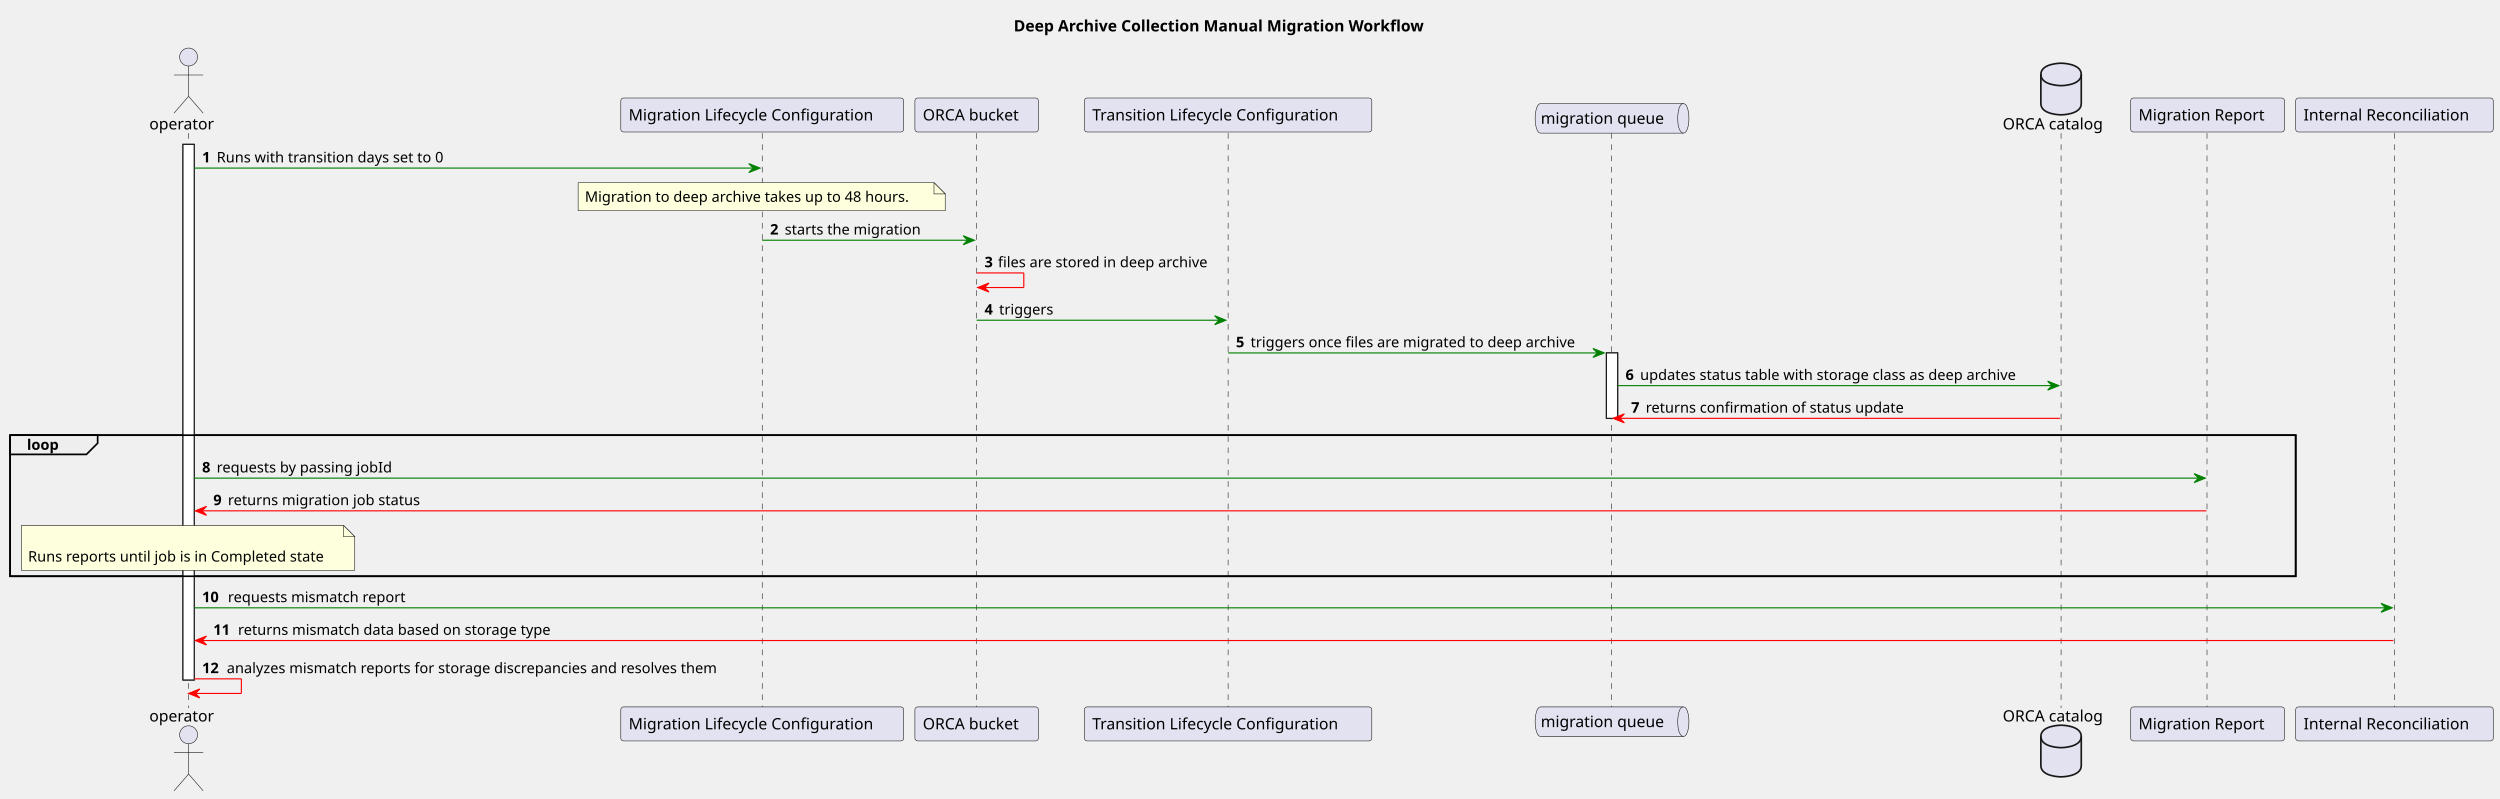
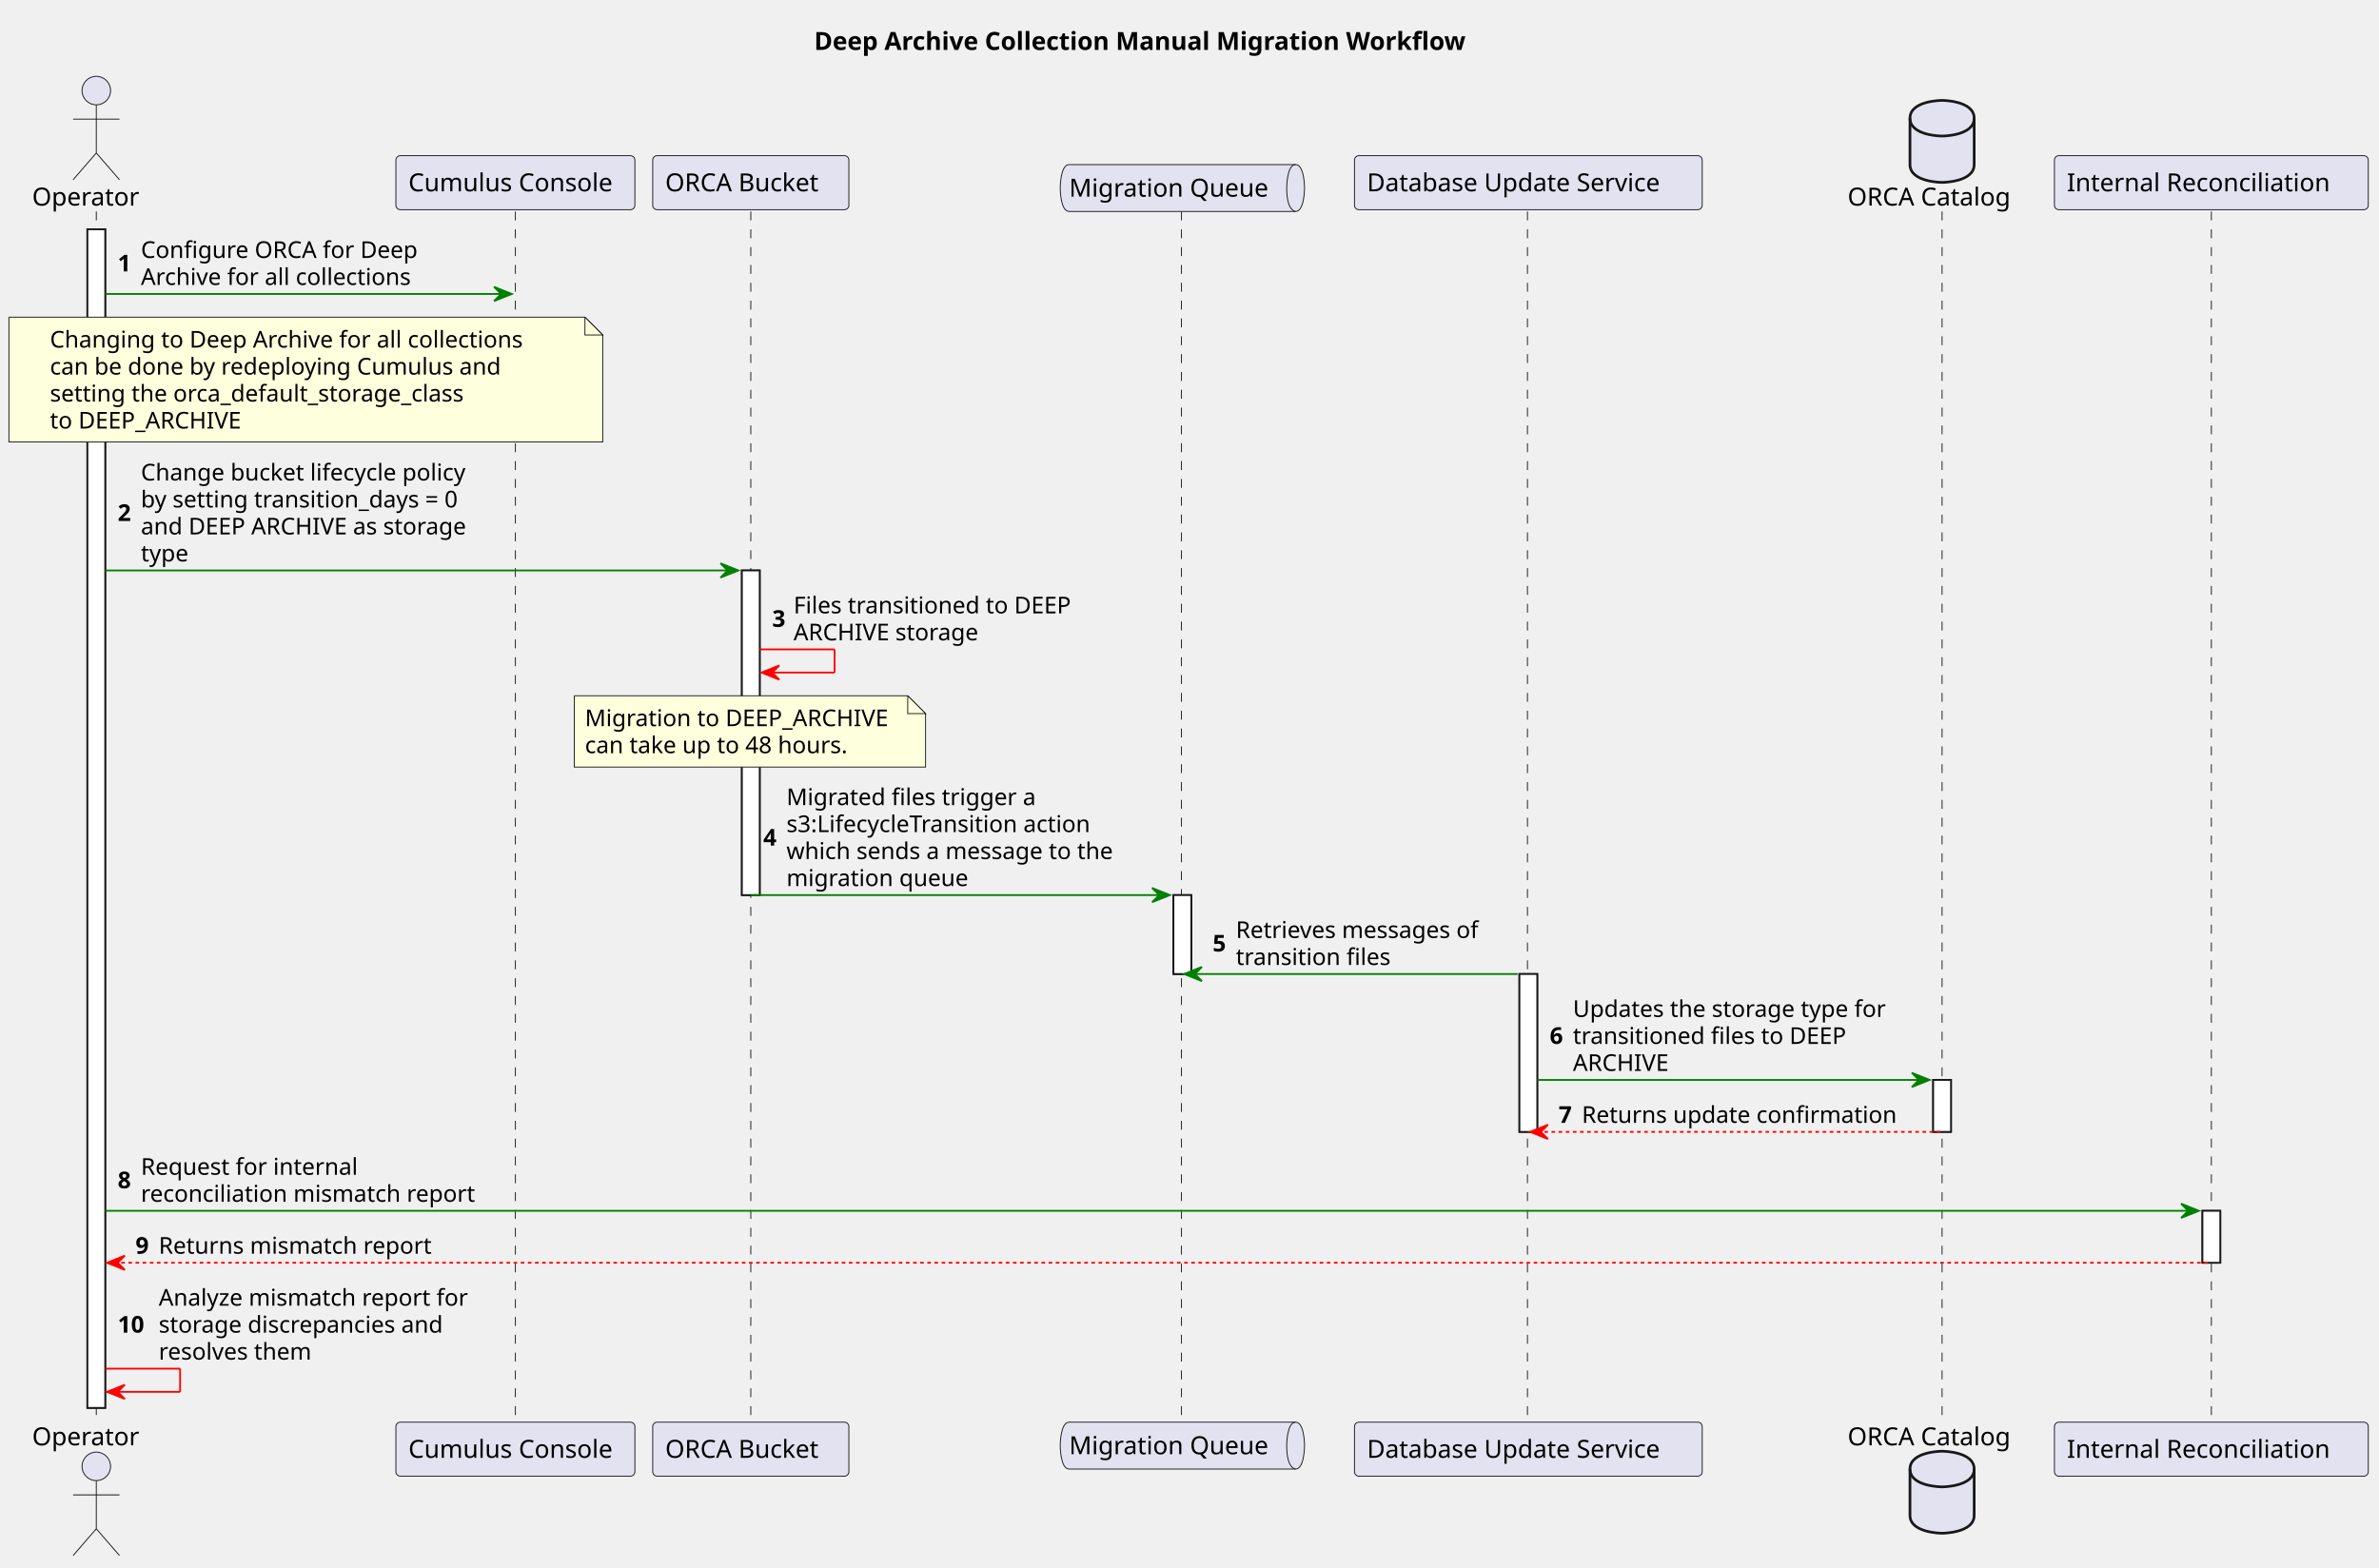
- <svg xmlns="http://www.w3.org/2000/svg" contentStyleType="text/css" height="711px" preserveAspectRatio="none" style="width:2227px;height:711px;background:#FFFFFF;" version="1.1" viewBox="0 0 2227 711" width="2227px" zoomAndPan="magnify">
+ <svg xmlns="http://www.w3.org/2000/svg" contentStyleType="text/css" height="879px" preserveAspectRatio="none" style="width:1334px;height:879px;background:#FFFFFF;" version="1.1" viewBox="0 0 1334 879" width="1334px" zoomAndPan="magnify">
  <defs />
  <g>
-     <rect height="26.297" id="_title" style="stroke:#00000000;stroke-width:1.0;fill:none;" width="429" x="898" y="10" />
-     <text fill="#000000" font-family="sans-serif" font-size="14" font-weight="bold" lengthAdjust="spacing" textLength="419" x="903" y="27.995">Deep Archive Collection Manual Migration Workflow</text>
-     <rect fill="#FFFFFF" height="477.125" style="stroke:#181818;stroke-width:1.0;" width="10" x="163" y="128.594" />
-     <rect fill="#FFFFFF" height="58.266" style="stroke:#181818;stroke-width:1.0;" width="10" x="1431" y="314.391" />
-     <rect height="125.664" style="stroke:#000000;stroke-width:1.5;fill:none;" width="2036" x="9" y="387.656" />
-     <line style="stroke:#181818;stroke-width:0.5;fill:none;stroke-dasharray:5.0,5.0;" x1="168" x2="168" y1="118.594" y2="630.719" />
-     <line style="stroke:#181818;stroke-width:0.5;fill:none;stroke-dasharray:5.0,5.0;" x1="679" x2="679" y1="118.594" y2="630.719" />
-     <line style="stroke:#181818;stroke-width:0.5;fill:none;stroke-dasharray:5.0,5.0;" x1="870" x2="870" y1="118.594" y2="630.719" />
-     <line style="stroke:#181818;stroke-width:0.5;fill:none;stroke-dasharray:5.0,5.0;" x1="1094" x2="1094" y1="118.594" y2="630.719" />
-     <line style="stroke:#181818;stroke-width:0.5;fill:none;stroke-dasharray:5.0,5.0;" x1="1435.5" x2="1435.5" y1="118.594" y2="630.719" />
-     <line style="stroke:#181818;stroke-width:0.5;fill:none;stroke-dasharray:5.0,5.0;" x1="1836" x2="1836" y1="118.594" y2="630.719" />
-     <line style="stroke:#181818;stroke-width:0.5;fill:none;stroke-dasharray:5.0,5.0;" x1="1966" x2="1966" y1="118.594" y2="630.719" />
-     <line style="stroke:#181818;stroke-width:0.5;fill:none;stroke-dasharray:5.0,5.0;" x1="2133" x2="2133" y1="118.594" y2="630.719" />
-     <text fill="#000000" font-family="sans-serif" font-size="14" lengthAdjust="spacing" textLength="64" x="133" y="115.292">operator</text>
-     <ellipse cx="168" cy="50.797" fill="#E2E2F0" rx="8" ry="8" style="stroke:#181818;stroke-width:0.5;" />
-     <path d="M168,58.797 L168,85.797 M155,66.797 L181,66.797 M168,85.797 L155,100.797 M168,85.797 L181,100.797 " fill="none" style="stroke:#181818;stroke-width:0.5;" />
-     <text fill="#000000" font-family="sans-serif" font-size="14" lengthAdjust="spacing" textLength="64" x="133" y="642.714">operator</text>
-     <ellipse cx="168" cy="654.516" fill="#E2E2F0" rx="8" ry="8" style="stroke:#181818;stroke-width:0.5;" />
-     <path d="M168,662.516 L168,689.516 M155,670.516 L181,670.516 M168,689.516 L155,704.516 M168,689.516 L181,704.516 " fill="none" style="stroke:#181818;stroke-width:0.5;" />
-     <rect fill="#E2E2F0" height="30.297" rx="2.5" ry="2.5" style="stroke:#181818;stroke-width:0.5;" width="252" x="553" y="87.297" />
-     <text fill="#000000" font-family="sans-serif" font-size="14" lengthAdjust="spacing" textLength="238" x="560" y="107.292">Migration Lifecycle Configuration</text>
-     <rect fill="#E2E2F0" height="30.297" rx="2.5" ry="2.5" style="stroke:#181818;stroke-width:0.5;" width="252" x="553" y="629.719" />
-     <text fill="#000000" font-family="sans-serif" font-size="14" lengthAdjust="spacing" textLength="238" x="560" y="649.714">Migration Lifecycle Configuration</text>
-     <rect fill="#E2E2F0" height="30.297" rx="2.5" ry="2.5" style="stroke:#181818;stroke-width:0.5;" width="110" x="815" y="87.297" />
-     <text fill="#000000" font-family="sans-serif" font-size="14" lengthAdjust="spacing" textLength="96" x="822" y="107.292">ORCA bucket</text>
-     <rect fill="#E2E2F0" height="30.297" rx="2.5" ry="2.5" style="stroke:#181818;stroke-width:0.5;" width="110" x="815" y="629.719" />
-     <text fill="#000000" font-family="sans-serif" font-size="14" lengthAdjust="spacing" textLength="96" x="822" y="649.714">ORCA bucket</text>
-     <rect fill="#E2E2F0" height="30.297" rx="2.5" ry="2.5" style="stroke:#181818;stroke-width:0.5;" width="256" x="966" y="87.297" />
-     <text fill="#000000" font-family="sans-serif" font-size="14" lengthAdjust="spacing" textLength="242" x="973" y="107.292">Transition Lifecycle Configuration</text>
-     <rect fill="#E2E2F0" height="30.297" rx="2.5" ry="2.5" style="stroke:#181818;stroke-width:0.5;" width="256" x="966" y="629.719" />
-     <text fill="#000000" font-family="sans-serif" font-size="14" lengthAdjust="spacing" textLength="242" x="973" y="649.714">Transition Lifecycle Configuration</text>
-     <path d="M1372.5,92.297 L1499.5,92.297 C1504.5,92.297 1504.5,105.445 1504.5,105.445 C1504.5,105.445 1504.5,118.594 1499.5,118.594 L1372.5,118.594 C1367.5,118.594 1367.5,105.445 1367.5,105.445 C1367.5,105.445 1367.5,92.297 1372.5,92.297 " fill="#E2E2F0" style="stroke:#181818;stroke-width:0.5;" />
-     <path d="M1499.5,92.297 C1494.5,92.297 1494.5,105.445 1494.5,105.445 C1494.5,118.594 1499.5,118.594 1499.5,118.594 " fill="none" style="stroke:#181818;stroke-width:0.5;" />
-     <text fill="#000000" font-family="sans-serif" font-size="14" lengthAdjust="spacing" textLength="117" x="1372.5" y="110.292">migration queue</text>
-     <path d="M1372.5,629.719 L1499.5,629.719 C1504.5,629.719 1504.5,642.867 1504.5,642.867 C1504.5,642.867 1504.5,656.016 1499.5,656.016 L1372.5,656.016 C1367.5,656.016 1367.5,642.867 1367.5,642.867 C1367.5,642.867 1367.5,629.719 1372.5,629.719 " fill="#E2E2F0" style="stroke:#181818;stroke-width:0.5;" />
-     <path d="M1499.5,629.719 C1494.5,629.719 1494.5,642.867 1494.5,642.867 C1494.5,656.016 1499.5,656.016 1499.5,656.016 " fill="none" style="stroke:#181818;stroke-width:0.5;" />
-     <text fill="#000000" font-family="sans-serif" font-size="14" lengthAdjust="spacing" textLength="117" x="1372.5" y="647.714">migration queue</text>
-     <text fill="#000000" font-family="sans-serif" font-size="14" lengthAdjust="spacing" textLength="98" x="1784" y="115.292">ORCA catalog</text>
-     <path d="M1818,66.297 C1818,56.297 1836,56.297 1836,56.297 C1836,56.297 1854,56.297 1854,66.297 L1854,92.297 C1854,102.297 1836,102.297 1836,102.297 C1836,102.297 1818,102.297 1818,92.297 L1818,66.297 " fill="#E2E2F0" style="stroke:#181818;stroke-width:1.5;" />
-     <path d="M1818,66.297 C1818,76.297 1836,76.297 1836,76.297 C1836,76.297 1854,76.297 1854,66.297 " fill="none" style="stroke:#181818;stroke-width:1.5;" />
-     <text fill="#000000" font-family="sans-serif" font-size="14" lengthAdjust="spacing" textLength="98" x="1784" y="642.714">ORCA catalog</text>
-     <path d="M1818,656.016 C1818,646.016 1836,646.016 1836,646.016 C1836,646.016 1854,646.016 1854,656.016 L1854,682.016 C1854,692.016 1836,692.016 1836,692.016 C1836,692.016 1818,692.016 1818,682.016 L1818,656.016 " fill="#E2E2F0" style="stroke:#181818;stroke-width:1.5;" />
-     <path d="M1818,656.016 C1818,666.016 1836,666.016 1836,666.016 C1836,666.016 1854,666.016 1854,656.016 " fill="none" style="stroke:#181818;stroke-width:1.5;" />
-     <rect fill="#E2E2F0" height="30.297" rx="2.5" ry="2.5" style="stroke:#181818;stroke-width:0.5;" width="137" x="1898" y="87.297" />
-     <text fill="#000000" font-family="sans-serif" font-size="14" lengthAdjust="spacing" textLength="123" x="1905" y="107.292">Migration Report</text>
-     <rect fill="#E2E2F0" height="30.297" rx="2.5" ry="2.5" style="stroke:#181818;stroke-width:0.5;" width="137" x="1898" y="629.719" />
-     <text fill="#000000" font-family="sans-serif" font-size="14" lengthAdjust="spacing" textLength="123" x="1905" y="649.714">Migration Report</text>
-     <rect fill="#E2E2F0" height="30.297" rx="2.5" ry="2.5" style="stroke:#181818;stroke-width:0.5;" width="176" x="2045" y="87.297" />
-     <text fill="#000000" font-family="sans-serif" font-size="14" lengthAdjust="spacing" textLength="162" x="2052" y="107.292">Internal Reconciliation</text>
-     <rect fill="#E2E2F0" height="30.297" rx="2.5" ry="2.5" style="stroke:#181818;stroke-width:0.5;" width="176" x="2045" y="629.719" />
-     <text fill="#000000" font-family="sans-serif" font-size="14" lengthAdjust="spacing" textLength="162" x="2052" y="649.714">Internal Reconciliation</text>
-     <rect fill="#FFFFFF" height="477.125" style="stroke:#181818;stroke-width:1.0;" width="10" x="163" y="128.594" />
-     <rect fill="#FFFFFF" height="58.266" style="stroke:#181818;stroke-width:1.0;" width="10" x="1431" y="314.391" />
-     <polygon fill="#008000" points="667,145.727,677,149.727,667,153.727,671,149.727" style="stroke:#008000;stroke-width:1.0;" />
-     <line style="stroke:#008000;stroke-width:1.0;" x1="173" x2="673" y1="149.727" y2="149.727" />
-     <text fill="#000000" font-family="sans-serif" font-size="13" font-weight="bold" lengthAdjust="spacing" textLength="9" x="180" y="144.661">1</text>
-     <text fill="#000000" font-family="sans-serif" font-size="13" lengthAdjust="spacing" textLength="215" x="193" y="144.661">Runs with transition days set to 0</text>
-     <path d="M515,162.727 L515,187.727 L842,187.727 L842,172.727 L832,162.727 L515,162.727 " fill="#FEFFDD" style="stroke:#181818;stroke-width:0.5;" />
-     <path d="M832,162.727 L832,172.727 L842,172.727 L832,162.727 " fill="#FEFFDD" style="stroke:#181818;stroke-width:0.5;" />
-     <text fill="#000000" font-family="sans-serif" font-size="13" lengthAdjust="spacing" textLength="302" x="521" y="179.793">Migration to deep archive takes up to 48 hours.</text>
-     <polygon fill="#008000" points="858,209.992,868,213.992,858,217.992,862,213.992" style="stroke:#008000;stroke-width:1.0;" />
-     <line style="stroke:#008000;stroke-width:1.0;" x1="679" x2="864" y1="213.992" y2="213.992" />
-     <text fill="#000000" font-family="sans-serif" font-size="13" font-weight="bold" lengthAdjust="spacing" textLength="9" x="686" y="208.926">2</text>
-     <text fill="#000000" font-family="sans-serif" font-size="13" lengthAdjust="spacing" textLength="127" x="699" y="208.926">starts the migration</text>
-     <line style="stroke:#FF0000;stroke-width:1.0;" x1="870" x2="912" y1="243.125" y2="243.125" />
-     <line style="stroke:#FF0000;stroke-width:1.0;" x1="912" x2="912" y1="243.125" y2="256.125" />
-     <line style="stroke:#FF0000;stroke-width:1.0;" x1="871" x2="912" y1="256.125" y2="256.125" />
-     <polygon fill="#FF0000" points="881,252.125,871,256.125,881,260.125,877,256.125" style="stroke:#FF0000;stroke-width:1.0;" />
-     <text fill="#000000" font-family="sans-serif" font-size="13" font-weight="bold" lengthAdjust="spacing" textLength="8" x="877" y="238.059">3</text>
-     <text fill="#000000" font-family="sans-serif" font-size="13" lengthAdjust="spacing" textLength="198" x="889" y="238.059">files are stored in deep archive</text>
-     <polygon fill="#008000" points="1082,281.258,1092,285.258,1082,289.258,1086,285.258" style="stroke:#008000;stroke-width:1.0;" />
-     <line style="stroke:#008000;stroke-width:1.0;" x1="870" x2="1088" y1="285.258" y2="285.258" />
-     <text fill="#000000" font-family="sans-serif" font-size="13" font-weight="bold" lengthAdjust="spacing" textLength="9" x="877" y="280.192">4</text>
-     <text fill="#000000" font-family="sans-serif" font-size="13" lengthAdjust="spacing" textLength="49" x="890" y="280.192">triggers</text>
-     <polygon fill="#008000" points="1419,310.391,1429,314.391,1419,318.391,1423,314.391" style="stroke:#008000;stroke-width:1.0;" />
-     <line style="stroke:#008000;stroke-width:1.0;" x1="1094" x2="1425" y1="314.391" y2="314.391" />
-     <text fill="#000000" font-family="sans-serif" font-size="13" font-weight="bold" lengthAdjust="spacing" textLength="9" x="1101" y="309.325">5</text>
-     <text fill="#000000" font-family="sans-serif" font-size="13" lengthAdjust="spacing" textLength="305" x="1114" y="309.325">triggers once files are migrated to deep archive</text>
-     <polygon fill="#008000" points="1824,339.523,1834,343.523,1824,347.523,1828,343.523" style="stroke:#008000;stroke-width:1.0;" />
-     <line style="stroke:#008000;stroke-width:1.0;" x1="1441" x2="1830" y1="343.523" y2="343.523" />
-     <text fill="#000000" font-family="sans-serif" font-size="13" font-weight="bold" lengthAdjust="spacing" textLength="9" x="1448" y="338.457">6</text>
-     <text fill="#000000" font-family="sans-serif" font-size="13" lengthAdjust="spacing" textLength="358" x="1461" y="338.457">updates status table with storage class as deep archive</text>
-     <polygon fill="#FF0000" points="1447,368.656,1437,372.656,1447,376.656,1443,372.656" style="stroke:#FF0000;stroke-width:1.0;" />
-     <line style="stroke:#FF0000;stroke-width:1.0;" x1="1441" x2="1835" y1="372.656" y2="372.656" />
-     <text fill="#000000" font-family="sans-serif" font-size="13" font-weight="bold" lengthAdjust="spacing" textLength="9" x="1453" y="367.59">7</text>
-     <text fill="#000000" font-family="sans-serif" font-size="13" lengthAdjust="spacing" textLength="241" x="1466" y="367.59">returns confirmation of status update</text>
-     <path d="M9,387.656 L87,387.656 L87,394.789 L77,404.789 L9,404.789 L9,387.656 " fill="#EEEEEE" style="stroke:#000000;stroke-width:1.5;" />
-     <rect fill="none" height="125.664" style="stroke:#000000;stroke-width:1.5;" width="2036" x="9" y="387.656" />
-     <text fill="#000000" font-family="sans-serif" font-size="13" font-weight="bold" lengthAdjust="spacing" textLength="33" x="24" y="400.723">loop</text>
-     <polygon fill="#008000" points="1954.5,421.922,1964.5,425.922,1954.5,429.922,1958.5,425.922" style="stroke:#008000;stroke-width:1.0;" />
-     <line style="stroke:#008000;stroke-width:1.0;" x1="173" x2="1960.5" y1="425.922" y2="425.922" />
-     <text fill="#000000" font-family="sans-serif" font-size="13" font-weight="bold" lengthAdjust="spacing" textLength="9" x="180" y="420.856">8</text>
-     <text fill="#000000" font-family="sans-serif" font-size="13" lengthAdjust="spacing" textLength="163" x="193" y="420.856">requests by passing jobId</text>
-     <polygon fill="#FF0000" points="184,451.055,174,455.055,184,459.055,180,455.055" style="stroke:#FF0000;stroke-width:1.0;" />
-     <line style="stroke:#FF0000;stroke-width:1.0;" x1="178" x2="1965.5" y1="455.055" y2="455.055" />
-     <text fill="#000000" font-family="sans-serif" font-size="13" font-weight="bold" lengthAdjust="spacing" textLength="9" x="190" y="449.989">9</text>
-     <text fill="#000000" font-family="sans-serif" font-size="13" lengthAdjust="spacing" textLength="178" x="203" y="449.989">returns migration job status</text>
-     <path d="M19,468.055 L19,508.055 L316,508.055 L316,478.055 L306,468.055 L19,468.055 " fill="#FEFFDD" style="stroke:#181818;stroke-width:0.5;" />
-     <path d="M306,468.055 L306,478.055 L316,478.055 L306,468.055 " fill="#FEFFDD" style="stroke:#181818;stroke-width:0.5;" />
-     <text fill="#000000" font-family="sans-serif" font-size="13" lengthAdjust="spacing" textLength="4" x="25" y="485.122"> </text>
-     <text fill="#000000" font-family="sans-serif" font-size="13" lengthAdjust="spacing" textLength="276" x="25" y="500.254">Runs reports until job is in Completed state</text>
-     <polygon fill="#008000" points="2121,537.453,2131,541.453,2121,545.453,2125,541.453" style="stroke:#008000;stroke-width:1.0;" />
-     <line style="stroke:#008000;stroke-width:1.0;" x1="173" x2="2127" y1="541.453" y2="541.453" />
-     <text fill="#000000" font-family="sans-serif" font-size="13" font-weight="bold" lengthAdjust="spacing" textLength="19" x="180" y="536.387">10</text>
-     <text fill="#000000" font-family="sans-serif" font-size="13" lengthAdjust="spacing" textLength="167" x="203" y="536.387">requests mismatch report</text>
-     <polygon fill="#FF0000" points="184,566.586,174,570.586,184,574.586,180,570.586" style="stroke:#FF0000;stroke-width:1.0;" />
-     <line style="stroke:#FF0000;stroke-width:1.0;" x1="178" x2="2132" y1="570.586" y2="570.586" />
-     <text fill="#000000" font-family="sans-serif" font-size="13" font-weight="bold" lengthAdjust="spacing" textLength="18" x="190" y="565.52">11</text>
-     <text fill="#000000" font-family="sans-serif" font-size="13" lengthAdjust="spacing" textLength="296" x="212" y="565.52">returns mismatch data based on storage type</text>
-     <line style="stroke:#FF0000;stroke-width:1.0;" x1="173" x2="215" y1="604.719" y2="604.719" />
-     <line style="stroke:#FF0000;stroke-width:1.0;" x1="215" x2="215" y1="604.719" y2="617.719" />
-     <line style="stroke:#FF0000;stroke-width:1.0;" x1="168" x2="215" y1="617.719" y2="617.719" />
-     <polygon fill="#FF0000" points="178,613.719,168,617.719,178,621.719,174,617.719" style="stroke:#FF0000;stroke-width:1.0;" />
-     <text fill="#000000" font-family="sans-serif" font-size="13" font-weight="bold" lengthAdjust="spacing" textLength="18" x="180" y="599.653">12</text>
-     <text fill="#000000" font-family="sans-serif" font-size="13" lengthAdjust="spacing" textLength="465" x="202" y="599.653">analyzes mismatch reports for storage discrepancies and resolves them</text>
+     <rect height="26.297" id="_title" style="stroke:#00000000;stroke-width:1.0;fill:none;" width="429" x="451.5" y="10" />
+     <text fill="#000000" font-family="sans-serif" font-size="14" font-weight="bold" lengthAdjust="spacing" textLength="419" x="456.5" y="27.995">Deep Archive Collection Manual Migration Workflow</text>
+     <rect fill="#FFFFFF" height="660.984" style="stroke:#181818;stroke-width:1.0;" width="10" x="49" y="128.594" />
+     <rect fill="#FFFFFF" height="182.062" style="stroke:#181818;stroke-width:1.0;" width="10" x="416" y="319.922" />
+     <rect fill="#FFFFFF" height="44.266" style="stroke:#181818;stroke-width:1.0;" width="10" x="658" y="501.984" />
+     <rect fill="#FFFFFF" height="88.531" style="stroke:#181818;stroke-width:1.0;" width="10" x="852" y="546.25" />
+     <rect fill="#FFFFFF" height="29.133" style="stroke:#181818;stroke-width:1.0;" width="10" x="1084" y="605.648" />
+     <rect fill="#FFFFFF" height="29.133" style="stroke:#181818;stroke-width:1.0;" width="10" x="1235" y="679.047" />
+     <line style="stroke:#181818;stroke-width:0.5;stroke-dasharray:5.0,5.0;" x1="54" x2="54" y1="118.594" y2="798.578" />
+     <line style="stroke:#181818;stroke-width:0.5;stroke-dasharray:5.0,5.0;" x1="289" x2="289" y1="118.594" y2="798.578" />
+     <line style="stroke:#181818;stroke-width:0.5;stroke-dasharray:5.0,5.0;" x1="421" x2="421" y1="118.594" y2="798.578" />
+     <line style="stroke:#181818;stroke-width:0.5;stroke-dasharray:5.0,5.0;" x1="662.5" x2="662.5" y1="118.594" y2="798.578" />
+     <line style="stroke:#181818;stroke-width:0.5;stroke-dasharray:5.0,5.0;" x1="856.5" x2="856.5" y1="118.594" y2="798.578" />
+     <line style="stroke:#181818;stroke-width:0.5;stroke-dasharray:5.0,5.0;" x1="1089" x2="1089" y1="118.594" y2="798.578" />
+     <line style="stroke:#181818;stroke-width:0.5;stroke-dasharray:5.0,5.0;" x1="1240" x2="1240" y1="118.594" y2="798.578" />
+     <text fill="#000000" font-family="sans-serif" font-size="14" lengthAdjust="spacing" textLength="66" x="18" y="115.292">Operator</text>
+     <ellipse cx="54" cy="50.797" fill="#E2E2F0" rx="8" ry="8" style="stroke:#181818;stroke-width:0.5;" />
+     <path d="M54,58.797 L54,85.797 M41,66.797 L67,66.797 M54,85.797 L41,100.797 M54,85.797 L67,100.797 " fill="none" style="stroke:#181818;stroke-width:0.5;" />
+     <text fill="#000000" font-family="sans-serif" font-size="14" lengthAdjust="spacing" textLength="66" x="18" y="810.573">Operator</text>
+     <ellipse cx="54" cy="822.375" fill="#E2E2F0" rx="8" ry="8" style="stroke:#181818;stroke-width:0.5;" />
+     <path d="M54,830.375 L54,857.375 M41,838.375 L67,838.375 M54,857.375 L41,872.375 M54,857.375 L67,872.375 " fill="none" style="stroke:#181818;stroke-width:0.5;" />
+     <rect fill="#E2E2F0" height="30.297" rx="2.5" ry="2.5" style="stroke:#181818;stroke-width:0.5;" width="134" x="222" y="87.297" />
+     <text fill="#000000" font-family="sans-serif" font-size="14" lengthAdjust="spacing" textLength="120" x="229" y="107.292">Cumulus Console</text>
+     <rect fill="#E2E2F0" height="30.297" rx="2.5" ry="2.5" style="stroke:#181818;stroke-width:0.5;" width="134" x="222" y="797.578" />
+     <text fill="#000000" font-family="sans-serif" font-size="14" lengthAdjust="spacing" textLength="120" x="229" y="817.573">Cumulus Console</text>
+     <rect fill="#E2E2F0" height="30.297" rx="2.5" ry="2.5" style="stroke:#181818;stroke-width:0.5;" width="110" x="366" y="87.297" />
+     <text fill="#000000" font-family="sans-serif" font-size="14" lengthAdjust="spacing" textLength="96" x="373" y="107.292">ORCA Bucket</text>
+     <rect fill="#E2E2F0" height="30.297" rx="2.5" ry="2.5" style="stroke:#181818;stroke-width:0.5;" width="110" x="366" y="797.578" />
+     <text fill="#000000" font-family="sans-serif" font-size="14" lengthAdjust="spacing" textLength="96" x="373" y="817.573">ORCA Bucket</text>
+     <path d="M599.5,92.297 L726.5,92.297 C731.5,92.297 731.5,105.445 731.5,105.445 C731.5,105.445 731.5,118.594 726.5,118.594 L599.5,118.594 C594.5,118.594 594.5,105.445 594.5,105.445 C594.5,105.445 594.5,92.297 599.5,92.297 " fill="#E2E2F0" style="stroke:#181818;stroke-width:0.5;" />
+     <path d="M726.5,92.297 C721.5,92.297 721.5,105.445 721.5,105.445 C721.5,118.594 726.5,118.594 726.5,118.594 " fill="none" style="stroke:#181818;stroke-width:0.5;" />
+     <text fill="#000000" font-family="sans-serif" font-size="14" lengthAdjust="spacing" textLength="117" x="599.5" y="110.292">Migration Queue</text>
+     <path d="M599.5,797.578 L726.5,797.578 C731.5,797.578 731.5,810.727 731.5,810.727 C731.5,810.727 731.5,823.875 726.5,823.875 L599.5,823.875 C594.5,823.875 594.5,810.727 594.5,810.727 C594.5,810.727 594.5,797.578 599.5,797.578 " fill="#E2E2F0" style="stroke:#181818;stroke-width:0.5;" />
+     <path d="M726.5,797.578 C721.5,797.578 721.5,810.727 721.5,810.727 C721.5,823.875 726.5,823.875 726.5,823.875 " fill="none" style="stroke:#181818;stroke-width:0.5;" />
+     <text fill="#000000" font-family="sans-serif" font-size="14" lengthAdjust="spacing" textLength="117" x="599.5" y="815.573">Migration Queue</text>
+     <rect fill="#E2E2F0" height="30.297" rx="2.5" ry="2.5" style="stroke:#181818;stroke-width:0.5;" width="195" x="759.5" y="87.297" />
+     <text fill="#000000" font-family="sans-serif" font-size="14" lengthAdjust="spacing" textLength="181" x="766.5" y="107.292">Database Update Service</text>
+     <rect fill="#E2E2F0" height="30.297" rx="2.5" ry="2.5" style="stroke:#181818;stroke-width:0.5;" width="195" x="759.5" y="797.578" />
+     <text fill="#000000" font-family="sans-serif" font-size="14" lengthAdjust="spacing" textLength="181" x="766.5" y="817.573">Database Update Service</text>
+     <text fill="#000000" font-family="sans-serif" font-size="14" lengthAdjust="spacing" textLength="100" x="1036" y="115.292">ORCA Catalog</text>
+     <path d="M1071,66.297 C1071,56.297 1089,56.297 1089,56.297 C1089,56.297 1107,56.297 1107,66.297 L1107,92.297 C1107,102.297 1089,102.297 1089,102.297 C1089,102.297 1071,102.297 1071,92.297 L1071,66.297 " fill="#E2E2F0" style="stroke:#181818;stroke-width:1.5;" />
+     <path d="M1071,66.297 C1071,76.297 1089,76.297 1089,76.297 C1089,76.297 1107,76.297 1107,66.297 " fill="none" style="stroke:#181818;stroke-width:1.5;" />
+     <text fill="#000000" font-family="sans-serif" font-size="14" lengthAdjust="spacing" textLength="100" x="1036" y="810.573">ORCA Catalog</text>
+     <path d="M1071,823.875 C1071,813.875 1089,813.875 1089,813.875 C1089,813.875 1107,813.875 1107,823.875 L1107,849.875 C1107,859.875 1089,859.875 1089,859.875 C1089,859.875 1071,859.875 1071,849.875 L1071,823.875 " fill="#E2E2F0" style="stroke:#181818;stroke-width:1.5;" />
+     <path d="M1071,823.875 C1071,833.875 1089,833.875 1089,833.875 C1089,833.875 1107,833.875 1107,823.875 " fill="none" style="stroke:#181818;stroke-width:1.5;" />
+     <rect fill="#E2E2F0" height="30.297" rx="2.5" ry="2.5" style="stroke:#181818;stroke-width:0.5;" width="176" x="1152" y="87.297" />
+     <text fill="#000000" font-family="sans-serif" font-size="14" lengthAdjust="spacing" textLength="162" x="1159" y="107.292">Internal Reconciliation</text>
+     <rect fill="#E2E2F0" height="30.297" rx="2.5" ry="2.5" style="stroke:#181818;stroke-width:0.5;" width="176" x="1152" y="797.578" />
+     <text fill="#000000" font-family="sans-serif" font-size="14" lengthAdjust="spacing" textLength="162" x="1159" y="817.573">Internal Reconciliation</text>
+     <rect fill="#FFFFFF" height="660.984" style="stroke:#181818;stroke-width:1.0;" width="10" x="49" y="128.594" />
+     <rect fill="#FFFFFF" height="182.062" style="stroke:#181818;stroke-width:1.0;" width="10" x="416" y="319.922" />
+     <rect fill="#FFFFFF" height="44.266" style="stroke:#181818;stroke-width:1.0;" width="10" x="658" y="501.984" />
+     <rect fill="#FFFFFF" height="88.531" style="stroke:#181818;stroke-width:1.0;" width="10" x="852" y="546.25" />
+     <rect fill="#FFFFFF" height="29.133" style="stroke:#181818;stroke-width:1.0;" width="10" x="1084" y="605.648" />
+     <rect fill="#FFFFFF" height="29.133" style="stroke:#181818;stroke-width:1.0;" width="10" x="1235" y="679.047" />
+     <polygon fill="#008000" points="277,160.859,287,164.859,277,168.859,281,164.859" style="stroke:#008000;stroke-width:1.0;" />
+     <line style="stroke:#008000;stroke-width:1.0;" x1="59" x2="283" y1="164.859" y2="164.859" />
+     <text fill="#000000" font-family="sans-serif" font-size="13" font-weight="bold" lengthAdjust="spacing" textLength="9" x="66" y="152.227">1</text>
+     <text fill="#000000" font-family="sans-serif" font-size="13" lengthAdjust="spacing" textLength="163" x="79" y="144.661">Configure ORCA for Deep</text>
+     <text fill="#000000" font-family="sans-serif" font-size="13" lengthAdjust="spacing" textLength="159" x="79" y="159.793">Archive for all collections</text>
+     <path d="M5,177.859 L5,247.859 L338,247.859 L338,187.859 L328,177.859 L5,177.859 " fill="#FEFFDD" style="stroke:#181818;stroke-width:0.5;" />
+     <path d="M328,177.859 L328,187.859 L338,187.859 L328,177.859 " fill="#FEFFDD" style="stroke:#181818;stroke-width:0.5;" />
+     <text fill="#000000" font-family="sans-serif" font-size="13" lengthAdjust="spacing" textLength="278" x="28" y="194.926">Changing to Deep Archive for all collections</text>
+     <text fill="#000000" font-family="sans-serif" font-size="13" lengthAdjust="spacing" textLength="266" x="28" y="210.059">can be done by redeploying Cumulus and</text>
+     <text fill="#000000" font-family="sans-serif" font-size="13" lengthAdjust="spacing" textLength="248" x="28" y="225.192">setting the orca_default_storage_class</text>
+     <text fill="#000000" font-family="sans-serif" font-size="13" lengthAdjust="spacing" textLength="114" x="28" y="240.325">to DEEP_ARCHIVE</text>
+     <polygon fill="#008000" points="404,315.922,414,319.922,404,323.922,408,319.922" style="stroke:#008000;stroke-width:1.0;" />
+     <line style="stroke:#008000;stroke-width:1.0;" x1="59" x2="410" y1="319.922" y2="319.922" />
+     <text fill="#000000" font-family="sans-serif" font-size="13" font-weight="bold" lengthAdjust="spacing" textLength="9" x="66" y="292.157">2</text>
+     <text fill="#000000" font-family="sans-serif" font-size="13" lengthAdjust="spacing" textLength="193" x="79" y="269.457">Change bucket lifecycle policy</text>
+     <text fill="#000000" font-family="sans-serif" font-size="13" lengthAdjust="spacing" textLength="192" x="79" y="284.59">by setting transition_days = 0</text>
+     <text fill="#000000" font-family="sans-serif" font-size="13" lengthAdjust="spacing" textLength="194" x="79" y="299.723">and DEEP ARCHIVE as storage</text>
+     <text fill="#000000" font-family="sans-serif" font-size="13" lengthAdjust="spacing" textLength="29" x="79" y="314.856">type</text>
+     <line style="stroke:#FF0000;stroke-width:1.0;" x1="426" x2="468" y1="364.188" y2="364.188" />
+     <line style="stroke:#FF0000;stroke-width:1.0;" x1="468" x2="468" y1="364.188" y2="377.188" />
+     <line style="stroke:#FF0000;stroke-width:1.0;" x1="427" x2="468" y1="377.188" y2="377.188" />
+     <polygon fill="#FF0000" points="437,373.188,427,377.188,437,381.188,433,377.188" style="stroke:#FF0000;stroke-width:1.0;" />
+     <text fill="#000000" font-family="sans-serif" font-size="13" font-weight="bold" lengthAdjust="spacing" textLength="8" x="433" y="351.555">3</text>
+     <text fill="#000000" font-family="sans-serif" font-size="13" lengthAdjust="spacing" textLength="163" x="445" y="343.989">Files transitioned to DEEP</text>
+     <text fill="#000000" font-family="sans-serif" font-size="13" lengthAdjust="spacing" textLength="109" x="445" y="359.122">ARCHIVE storage</text>
+     <path d="M322,390.188 L322,430.188 L519,430.188 L519,400.188 L509,390.188 L322,390.188 " fill="#FEFFDD" style="stroke:#181818;stroke-width:0.5;" />
+     <path d="M509,390.188 L509,400.188 L519,400.188 L509,390.188 " fill="#FEFFDD" style="stroke:#181818;stroke-width:0.5;" />
+     <text fill="#000000" font-family="sans-serif" font-size="13" lengthAdjust="spacing" textLength="176" x="328" y="407.254">Migration to DEEP_ARCHIVE</text>
+     <text fill="#000000" font-family="sans-serif" font-size="13" lengthAdjust="spacing" textLength="156" x="328" y="422.387">can take up to 48 hours.</text>
+     <polygon fill="#008000" points="646,497.984,656,501.984,646,505.984,650,501.984" style="stroke:#008000;stroke-width:1.0;" />
+     <line style="stroke:#008000;stroke-width:1.0;" x1="421" x2="652" y1="501.984" y2="501.984" />
+     <text fill="#000000" font-family="sans-serif" font-size="13" font-weight="bold" lengthAdjust="spacing" textLength="9" x="428" y="474.219">4</text>
+     <text fill="#000000" font-family="sans-serif" font-size="13" lengthAdjust="spacing" textLength="143" x="441" y="451.52">Migrated files trigger a</text>
+     <text fill="#000000" font-family="sans-serif" font-size="13" lengthAdjust="spacing" textLength="182" x="441" y="466.653">s3:LifecycleTransition action</text>
+     <text fill="#000000" font-family="sans-serif" font-size="13" lengthAdjust="spacing" textLength="196" x="441" y="481.786">which sends a message to the</text>
+     <text fill="#000000" font-family="sans-serif" font-size="13" lengthAdjust="spacing" textLength="105" x="441" y="496.918">migration queue</text>
+     <polygon fill="#008000" points="674,542.25,664,546.25,674,550.25,670,546.25" style="stroke:#008000;stroke-width:1.0;" />
+     <line style="stroke:#008000;stroke-width:1.0;" x1="668" x2="851" y1="546.25" y2="546.25" />
+     <text fill="#000000" font-family="sans-serif" font-size="13" font-weight="bold" lengthAdjust="spacing" textLength="9" x="680" y="533.618">5</text>
+     <text fill="#000000" font-family="sans-serif" font-size="13" lengthAdjust="spacing" textLength="148" x="693" y="526.051">Retrieves messages of</text>
+     <text fill="#000000" font-family="sans-serif" font-size="13" lengthAdjust="spacing" textLength="90" x="693" y="541.184">transition files</text>
+     <polygon fill="#008000" points="1072,601.648,1082,605.648,1072,609.648,1076,605.648" style="stroke:#008000;stroke-width:1.0;" />
+     <line style="stroke:#008000;stroke-width:1.0;" x1="862" x2="1078" y1="605.648" y2="605.648" />
+     <text fill="#000000" font-family="sans-serif" font-size="13" font-weight="bold" lengthAdjust="spacing" textLength="9" x="869" y="585.45">6</text>
+     <text fill="#000000" font-family="sans-serif" font-size="13" lengthAdjust="spacing" textLength="186" x="882" y="570.317">Updates the storage type for</text>
+     <text fill="#000000" font-family="sans-serif" font-size="13" lengthAdjust="spacing" textLength="161" x="882" y="585.45">transitioned files to DEEP</text>
+     <text fill="#000000" font-family="sans-serif" font-size="13" lengthAdjust="spacing" textLength="56" x="882" y="600.582">ARCHIVE</text>
+     <polygon fill="#FF0000" points="868,630.781,858,634.781,868,638.781,864,634.781" style="stroke:#FF0000;stroke-width:1.0;" />
+     <line style="stroke:#FF0000;stroke-width:1.0;stroke-dasharray:2.0,2.0;" x1="862" x2="1088" y1="634.781" y2="634.781" />
+     <text fill="#000000" font-family="sans-serif" font-size="13" font-weight="bold" lengthAdjust="spacing" textLength="9" x="874" y="629.715">7</text>
+     <text fill="#000000" font-family="sans-serif" font-size="13" lengthAdjust="spacing" textLength="184" x="887" y="629.715">Returns update confirmation</text>
+     <polygon fill="#008000" points="1223,675.047,1233,679.047,1223,683.047,1227,679.047" style="stroke:#008000;stroke-width:1.0;" />
+     <line style="stroke:#008000;stroke-width:1.0;" x1="59" x2="1229" y1="679.047" y2="679.047" />
+     <text fill="#000000" font-family="sans-serif" font-size="13" font-weight="bold" lengthAdjust="spacing" textLength="9" x="66" y="666.415">8</text>
+     <text fill="#000000" font-family="sans-serif" font-size="13" lengthAdjust="spacing" textLength="127" x="79" y="658.848">Request for internal</text>
+     <text fill="#000000" font-family="sans-serif" font-size="13" lengthAdjust="spacing" textLength="195" x="79" y="673.981">reconciliation mismatch report</text>
+     <polygon fill="#FF0000" points="70,704.18,60,708.18,70,712.18,66,708.18" style="stroke:#FF0000;stroke-width:1.0;" />
+     <line style="stroke:#FF0000;stroke-width:1.0;stroke-dasharray:2.0,2.0;" x1="64" x2="1239" y1="708.18" y2="708.18" />
+     <text fill="#000000" font-family="sans-serif" font-size="13" font-weight="bold" lengthAdjust="spacing" textLength="9" x="76" y="703.114">9</text>
+     <text fill="#000000" font-family="sans-serif" font-size="13" lengthAdjust="spacing" textLength="161" x="89" y="703.114">Returns mismatch report</text>
+     <line style="stroke:#FF0000;stroke-width:1.0;" x1="59" x2="101" y1="767.578" y2="767.578" />
+     <line style="stroke:#FF0000;stroke-width:1.0;" x1="101" x2="101" y1="767.578" y2="780.578" />
+     <line style="stroke:#FF0000;stroke-width:1.0;" x1="60" x2="101" y1="780.578" y2="780.578" />
+     <polygon fill="#FF0000" points="70,776.578,60,780.578,70,784.578,66,780.578" style="stroke:#FF0000;stroke-width:1.0;" />
+     <text fill="#000000" font-family="sans-serif" font-size="13" font-weight="bold" lengthAdjust="spacing" textLength="19" x="66" y="747.379">10</text>
+     <text fill="#000000" font-family="sans-serif" font-size="13" lengthAdjust="spacing" textLength="184" x="89" y="732.247">Analyze mismatch report for</text>
+     <text fill="#000000" font-family="sans-serif" font-size="13" lengthAdjust="spacing" textLength="168" x="89" y="747.379">storage discrepancies and</text>
+     <text fill="#000000" font-family="sans-serif" font-size="13" lengthAdjust="spacing" textLength="92" x="89" y="762.512">resolves them</text>
  </g>
</svg>
